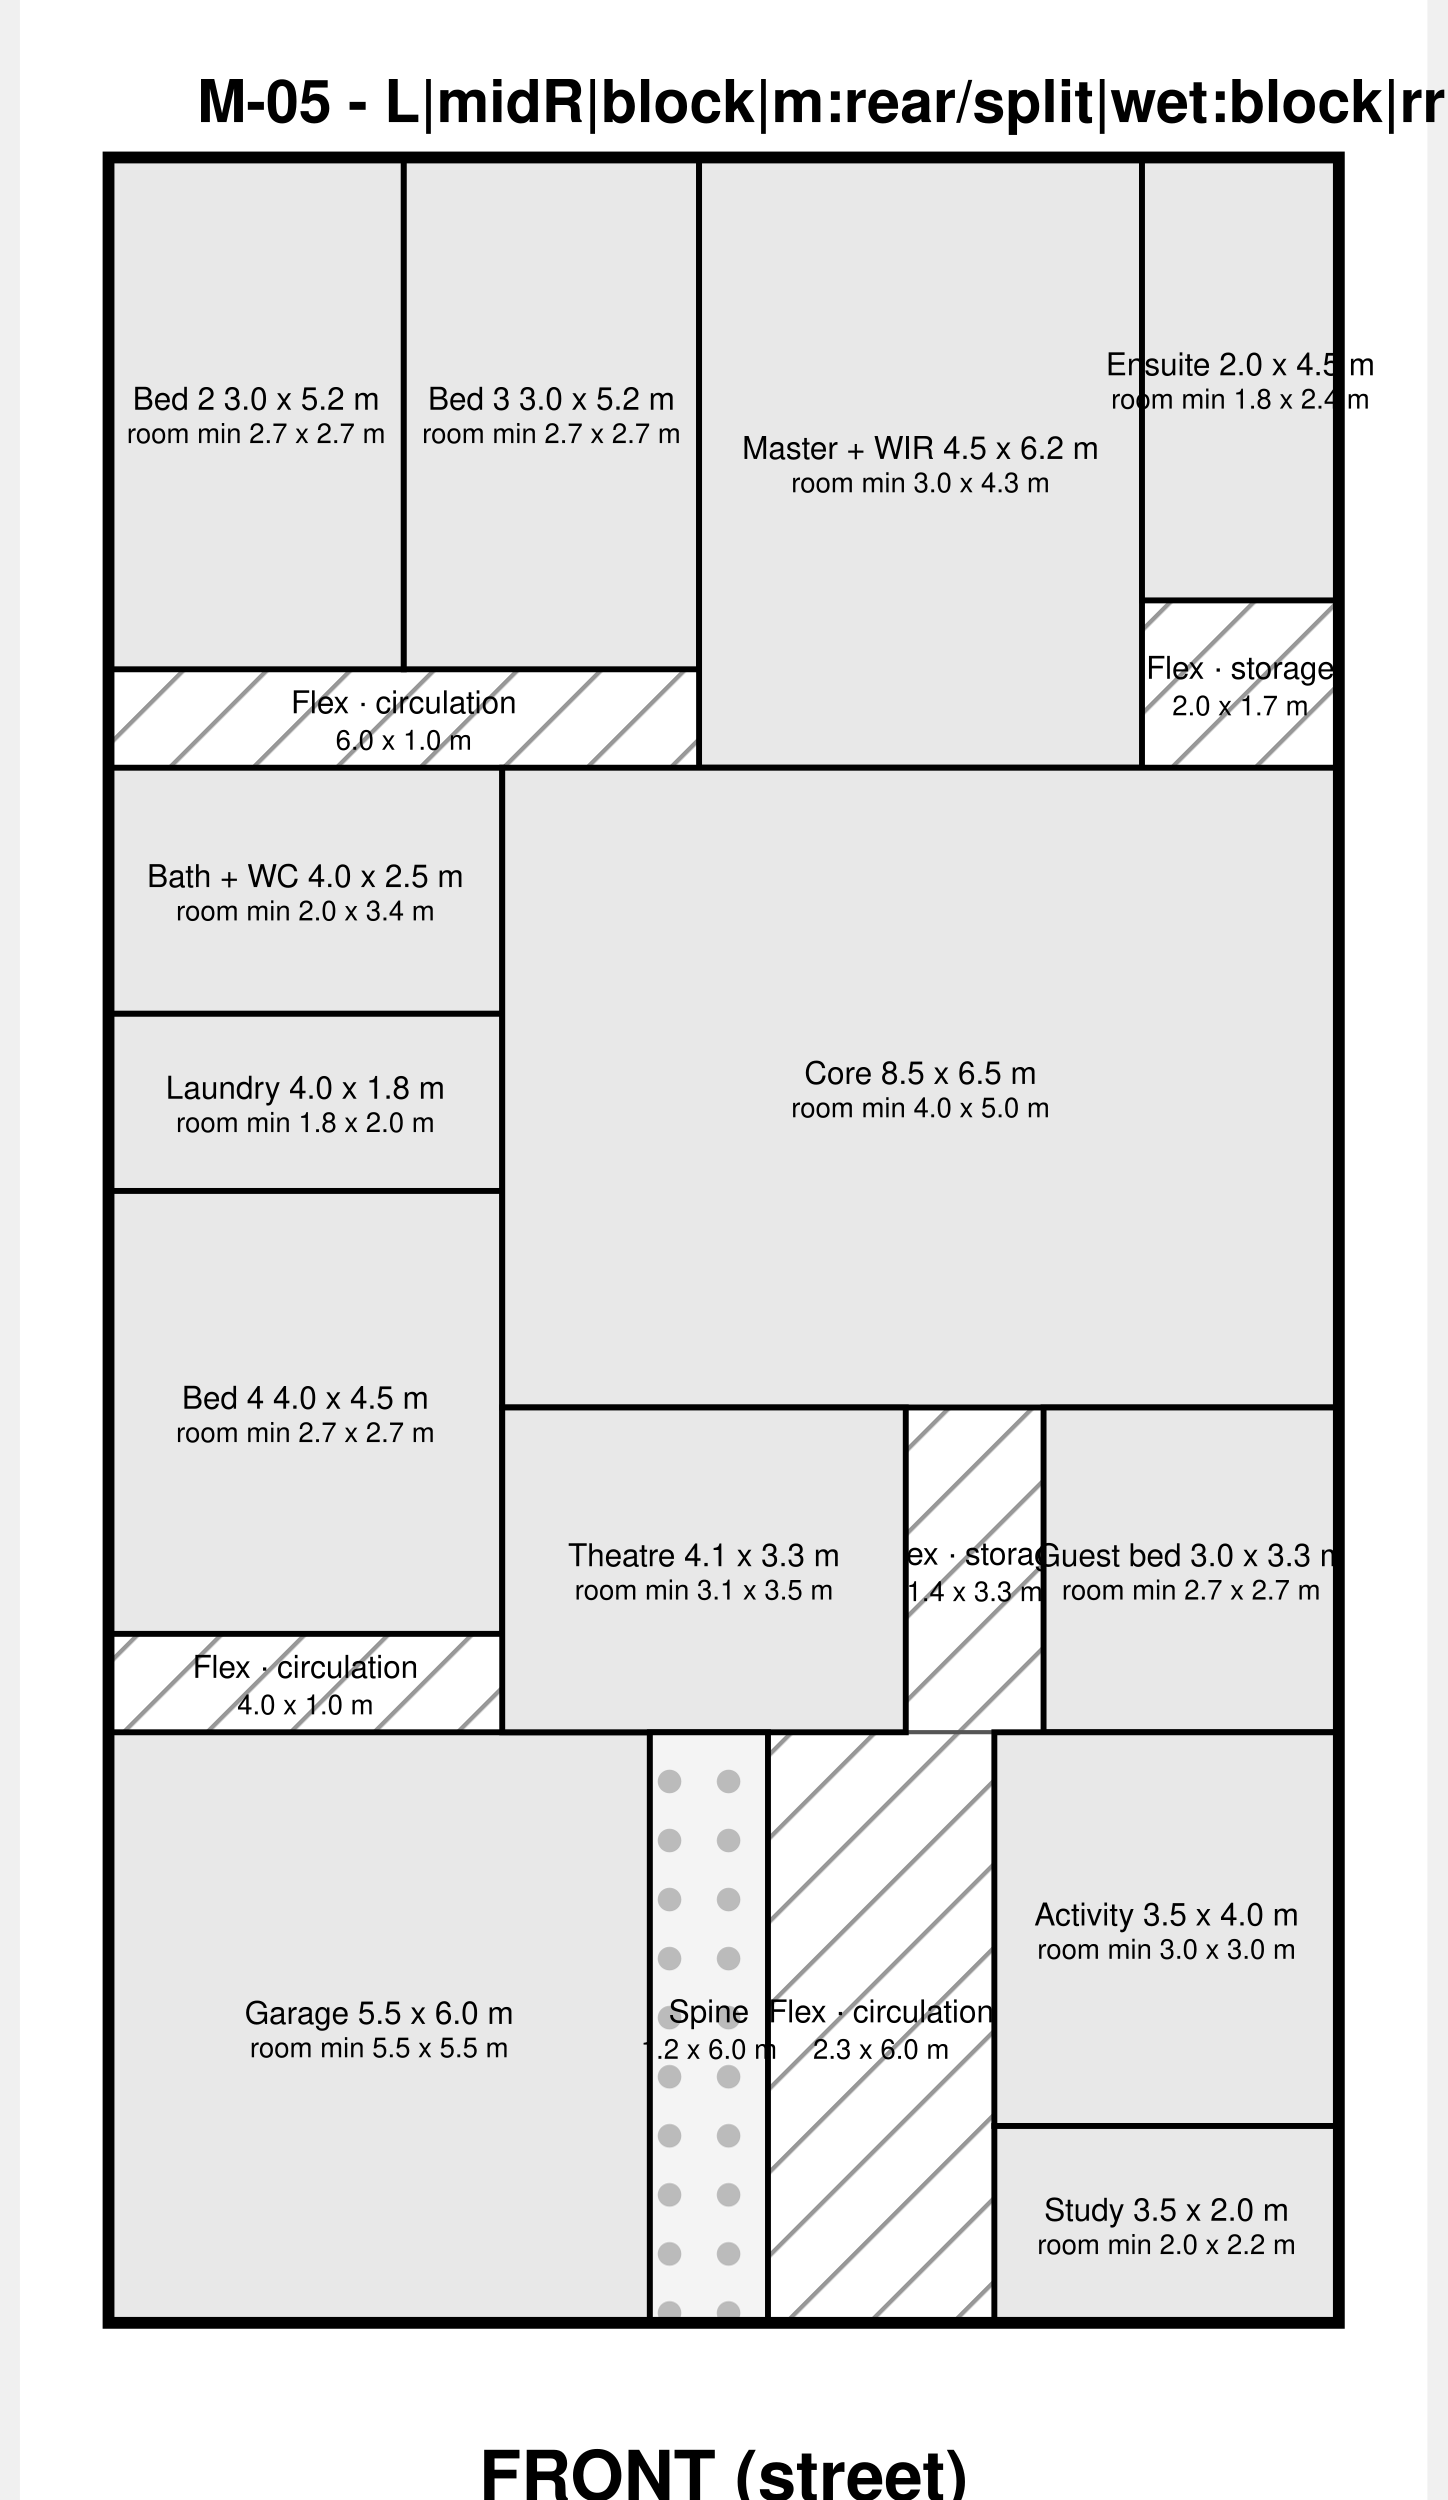
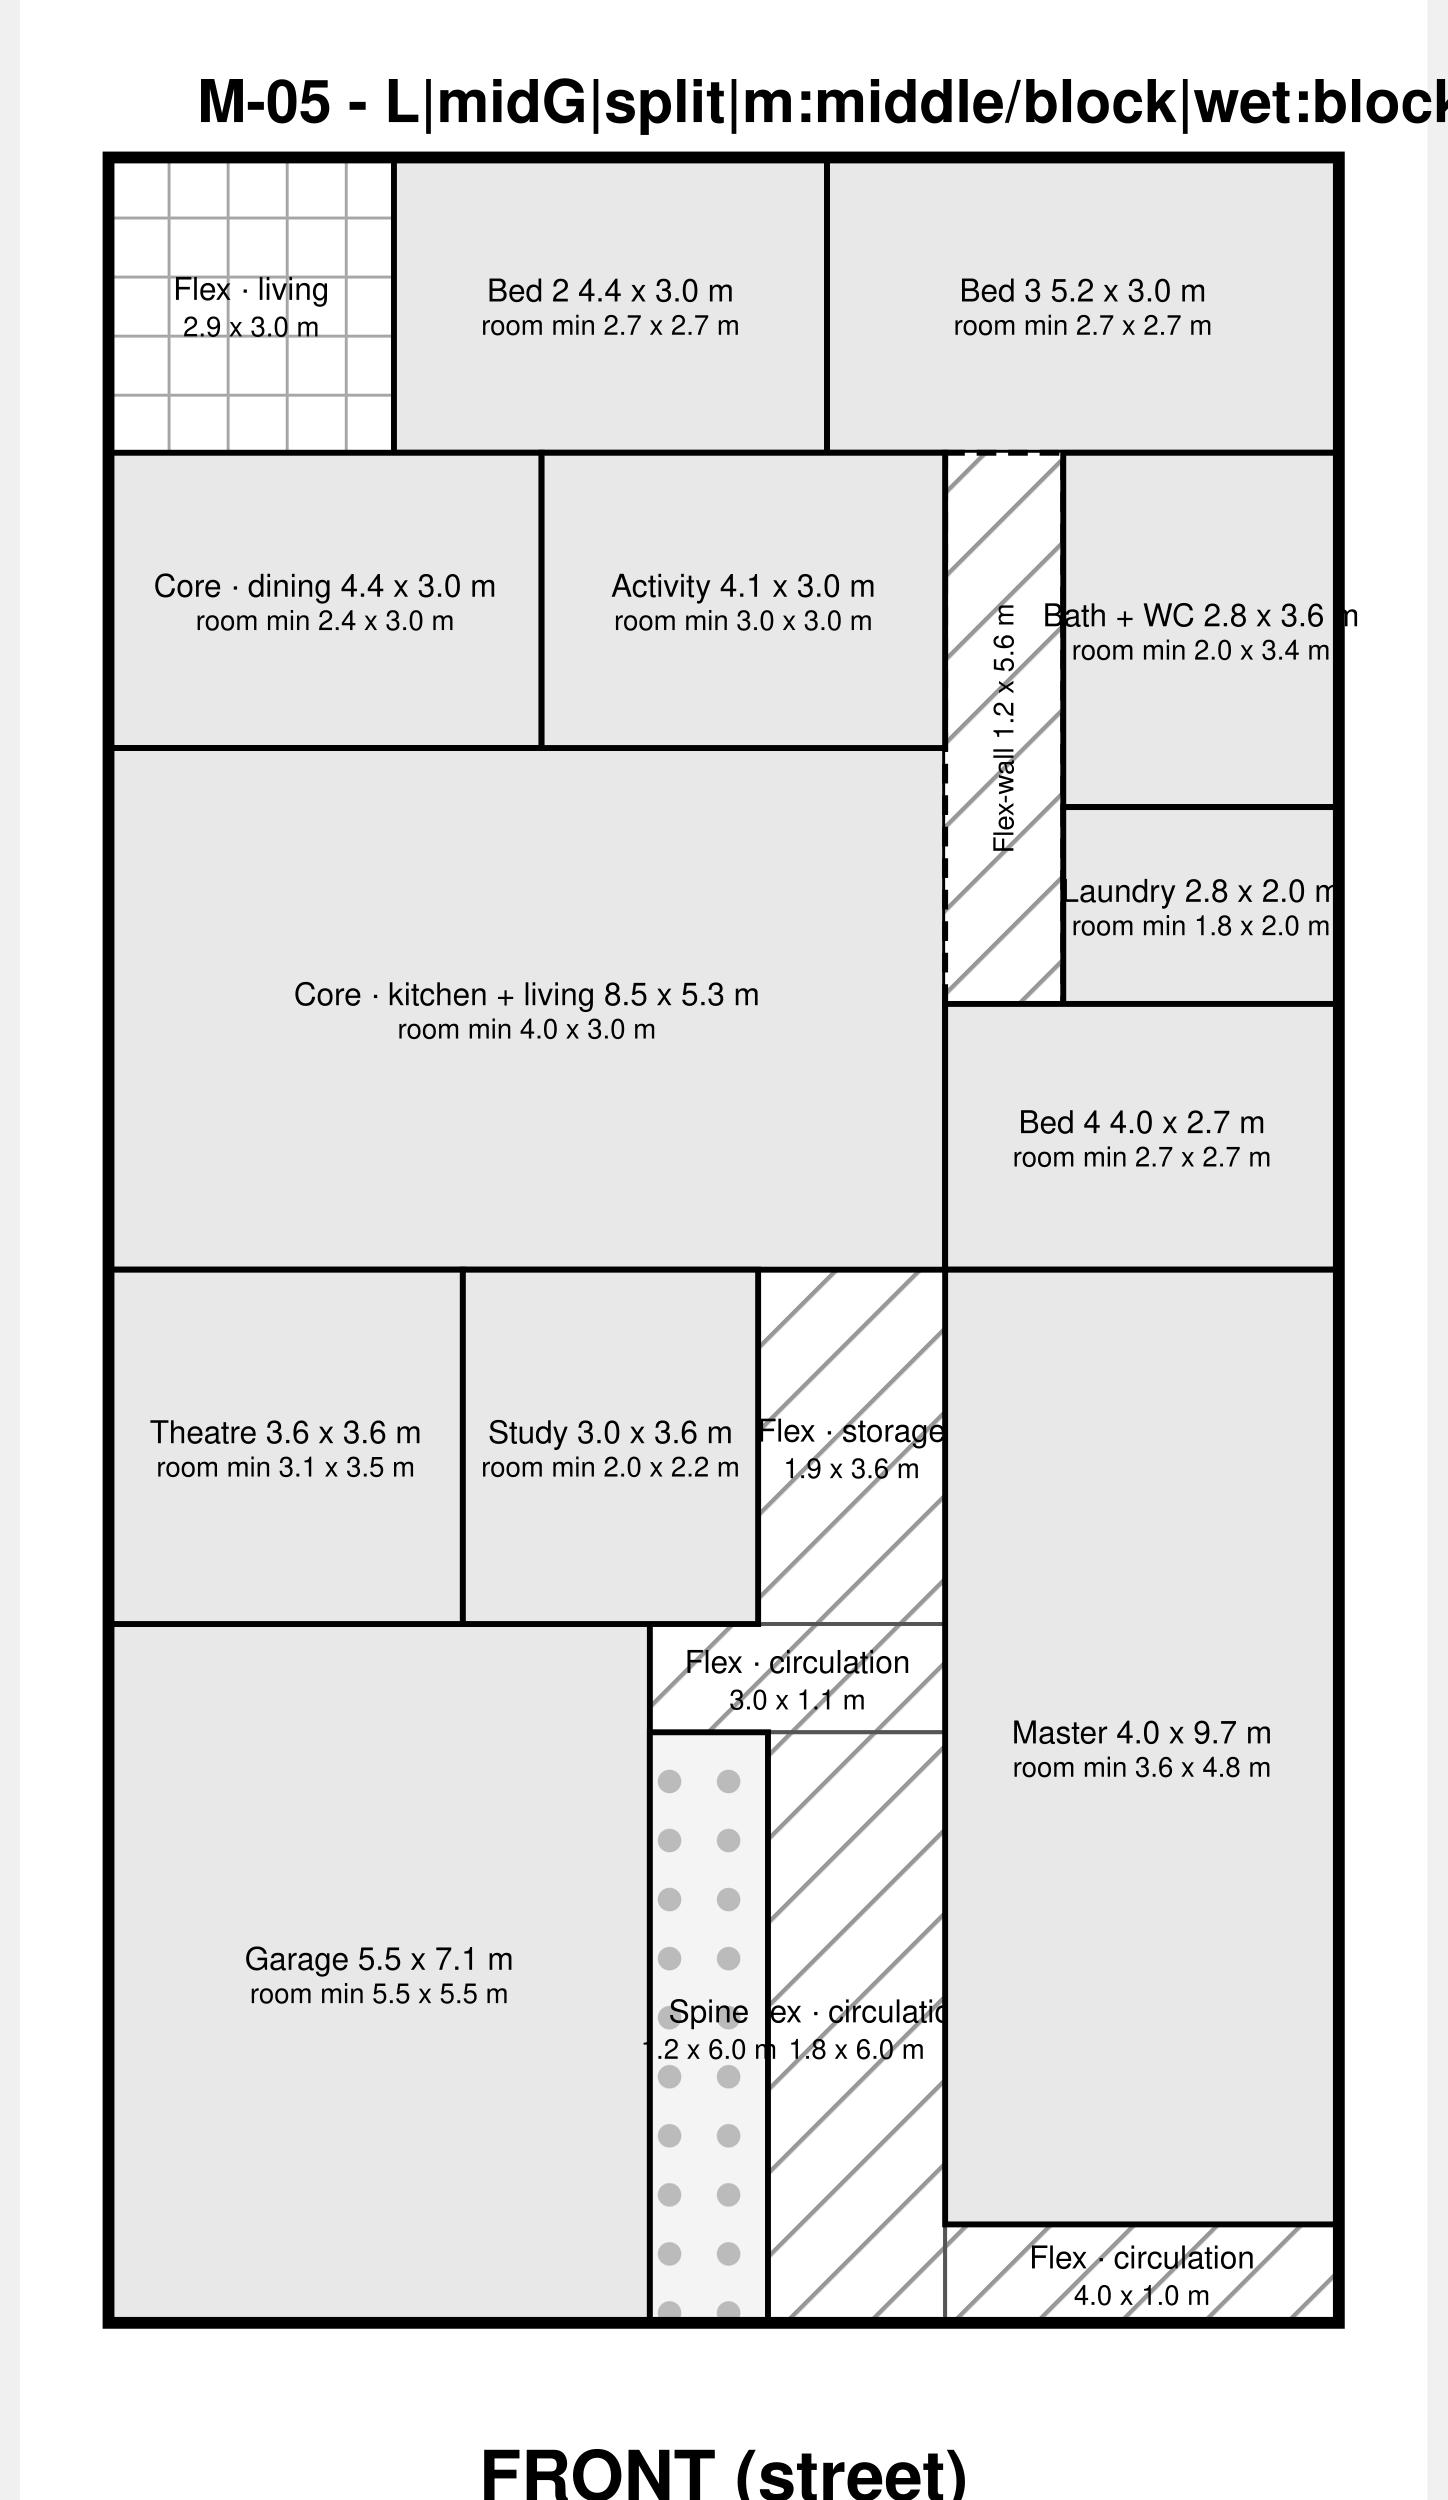
<svg xmlns="http://www.w3.org/2000/svg" width="715" height="1235" viewBox="-900 -1600 14300 25400" font-family="Helvetica, Arial, sans-serif" fill="#000">
  <defs>
    <pattern id="hatch" width="600" height="600" patternUnits="userSpaceOnUse" patternTransform="rotate(45)">
      <rect width="600" height="600" fill="#ffffff" />
      <line x1="0" y1="0" x2="0" y2="600" stroke="#999" stroke-width="90" />
    </pattern>
    <pattern id="hatch2" width="500" height="500" patternUnits="userSpaceOnUse" patternTransform="rotate(-45)">
      <rect width="500" height="500" fill="#ffffff" />
      <line x1="0" y1="0" x2="0" y2="500" stroke="#666" stroke-width="70" />
    </pattern>
    <pattern id="hatch3" width="600" height="600" patternUnits="userSpaceOnUse">
      <rect width="600" height="600" fill="#ffffff" />
      <line x1="0" y1="0" x2="0" y2="600" stroke="#aaa" stroke-width="60" />
      <line x1="0" y1="0" x2="600" y2="0" stroke="#aaa" stroke-width="60" />
    </pattern>
    <pattern id="dots" width="600" height="600" patternUnits="userSpaceOnUse">
      <rect width="600" height="600" fill="#f4f4f4" />
      <circle cx="300" cy="300" r="120" fill="#bbb" />
    </pattern>
  </defs>
  <rect x="-900" y="-1600" width="14300" height="25400" fill="#ffffff" />
-   <text x="900" y="-360" font-size="600" font-weight="bold">M-05 - L|midR|block|m:rear/split|wet:block|rr:BBFM|nofw|v0</text>
+   <text x="900" y="-360" font-size="600" font-weight="bold">M-05 - L|midG|split|m:middle/block|wet:block|rr:FBFB|fw|v0</text>
  <g>
-     <rect x="10500" y="4500" width="2000" height="1700" fill="url(#hatch)" stroke="#555" stroke-width="40" />
-     <text x="11500" y="5190" font-size="320" text-anchor="middle" dominant-baseline="middle">Flex · storage</text>
-     <text x="11500" y="5574" font-size="280" text-anchor="middle" dominant-baseline="middle">2.0 x 1.7 m</text>
+     <rect x="0" y="0" width="2900" height="3000" fill="url(#hatch3)" stroke="#555" stroke-width="40" />
+     <text x="1450" y="1340" font-size="320" text-anchor="middle" dominant-baseline="middle">Flex · living</text>
+     <text x="1450" y="1724" font-size="280" text-anchor="middle" dominant-baseline="middle">2.9 x 3.0 m</text>
  </g>
  <g>
-     <rect x="0" y="5200" width="6000" height="1000" fill="url(#hatch)" stroke="#555" stroke-width="40" />
-     <text x="3000" y="5540" font-size="320" text-anchor="middle" dominant-baseline="middle">Flex · circulation</text>
-     <text x="3000" y="5924" font-size="280" text-anchor="middle" dominant-baseline="middle">6.0 x 1.0 m</text>
+     <rect x="6600" y="11300" width="1900" height="3600" fill="url(#hatch)" stroke="#555" stroke-width="40" />
+     <text x="7550" y="12940" font-size="320" text-anchor="middle" dominant-baseline="middle">Flex · storage</text>
+     <text x="7550" y="13324" font-size="280" text-anchor="middle" dominant-baseline="middle">1.9 x 3.6 m</text>
  </g>
  <g>
-     <rect x="8100" y="12700" width="1400" height="3300" fill="url(#hatch)" stroke="#555" stroke-width="40" />
-     <text x="8800" y="14190" font-size="320" text-anchor="middle" dominant-baseline="middle">Flex · storage</text>
-     <text x="8800" y="14574" font-size="280" text-anchor="middle" dominant-baseline="middle">1.4 x 3.3 m</text>
+     <rect x="5500" y="14900" width="3000" height="1100" fill="url(#hatch)" stroke="#555" stroke-width="40" />
+     <text x="7000" y="15290" font-size="320" text-anchor="middle" dominant-baseline="middle">Flex · circulation</text>
+     <text x="7000" y="15674" font-size="280" text-anchor="middle" dominant-baseline="middle">3.0 x 1.1 m</text>
  </g>
  <g>
-     <rect x="0" y="15000" width="4000" height="1000" fill="url(#hatch)" stroke="#555" stroke-width="40" />
-     <text x="2000" y="15340" font-size="320" text-anchor="middle" dominant-baseline="middle">Flex · circulation</text>
-     <text x="2000" y="15724" font-size="280" text-anchor="middle" dominant-baseline="middle">4.0 x 1.0 m</text>
+     <rect x="6700" y="16000" width="1800" height="6000" fill="url(#hatch)" stroke="#555" stroke-width="40" />
+     <text x="7600" y="18840" font-size="320" text-anchor="middle" dominant-baseline="middle">Flex · circulation</text>
+     <text x="7600" y="19224" font-size="280" text-anchor="middle" dominant-baseline="middle">1.8 x 6.0 m</text>
  </g>
  <g>
-     <rect x="6700" y="16000" width="2300" height="6000" fill="url(#hatch)" stroke="#555" stroke-width="40" />
-     <text x="7850" y="18840" font-size="320" text-anchor="middle" dominant-baseline="middle">Flex · circulation</text>
-     <text x="7850" y="19224" font-size="280" text-anchor="middle" dominant-baseline="middle">2.3 x 6.0 m</text>
+     <rect x="8500" y="21000" width="4000" height="1000" fill="url(#hatch)" stroke="#555" stroke-width="40" />
+     <text x="10500" y="21340" font-size="320" text-anchor="middle" dominant-baseline="middle">Flex · circulation</text>
+     <text x="10500" y="21724" font-size="280" text-anchor="middle" dominant-baseline="middle">4.0 x 1.0 m</text>
  </g>
  <g>
-     <rect x="0" y="0" width="3000" height="5200" fill="#e8e8e8" stroke="#000" stroke-width="60" />
-     <text x="1500" y="2456" font-size="320" text-anchor="middle" dominant-baseline="middle">Bed 2 3.0 x 5.2 m</text>
-     <text x="1500" y="2808" font-size="280" text-anchor="middle" dominant-baseline="middle">room min 2.7 x 2.7 m</text>
+     <rect x="2900" y="0" width="4400" height="3000" fill="#e8e8e8" stroke="#000" stroke-width="60" />
+     <text x="5100" y="1356" font-size="320" text-anchor="middle" dominant-baseline="middle">Bed 2 4.4 x 3.0 m</text>
+     <text x="5100" y="1708" font-size="280" text-anchor="middle" dominant-baseline="middle">room min 2.7 x 2.7 m</text>
  </g>
  <g>
-     <rect x="3000" y="0" width="3000" height="5200" fill="#e8e8e8" stroke="#000" stroke-width="60" />
-     <text x="4500" y="2456" font-size="320" text-anchor="middle" dominant-baseline="middle">Bed 3 3.0 x 5.2 m</text>
-     <text x="4500" y="2808" font-size="280" text-anchor="middle" dominant-baseline="middle">room min 2.7 x 2.7 m</text>
+     <rect x="7300" y="0" width="5200" height="3000" fill="#e8e8e8" stroke="#000" stroke-width="60" />
+     <text x="9900" y="1356" font-size="320" text-anchor="middle" dominant-baseline="middle">Bed 3 5.2 x 3.0 m</text>
+     <text x="9900" y="1708" font-size="280" text-anchor="middle" dominant-baseline="middle">room min 2.7 x 2.7 m</text>
  </g>
  <g>
-     <rect x="6000" y="0" width="4500" height="6200" fill="#e8e8e8" stroke="#000" stroke-width="60" />
-     <text x="8250" y="2956" font-size="320" text-anchor="middle" dominant-baseline="middle">Master + WIR 4.5 x 6.2 m</text>
-     <text x="8250" y="3308" font-size="280" text-anchor="middle" dominant-baseline="middle">room min 3.0 x 4.3 m</text>
+     <rect x="0" y="3000" width="4400" height="3000" fill="#e8e8e8" stroke="#000" stroke-width="60" />
+     <text x="2200" y="4356" font-size="320" text-anchor="middle" dominant-baseline="middle">Core · dining 4.4 x 3.0 m</text>
+     <text x="2200" y="4708" font-size="280" text-anchor="middle" dominant-baseline="middle">room min 2.4 x 3.0 m</text>
  </g>
  <g>
-     <rect x="10500" y="0" width="2000" height="4500" fill="#e8e8e8" stroke="#000" stroke-width="60" />
-     <text x="11500" y="2106" font-size="320" text-anchor="middle" dominant-baseline="middle">Ensuite 2.0 x 4.5 m</text>
-     <text x="11500" y="2458" font-size="280" text-anchor="middle" dominant-baseline="middle">room min 1.8 x 2.4 m</text>
+     <rect x="0" y="6000" width="8500" height="5300" fill="#e8e8e8" stroke="#000" stroke-width="60" />
+     <text x="4250" y="8506" font-size="320" text-anchor="middle" dominant-baseline="middle">Core · kitchen + living 8.5 x 5.3 m</text>
+     <text x="4250" y="8858" font-size="280" text-anchor="middle" dominant-baseline="middle">room min 4.0 x 3.0 m</text>
  </g>
  <g>
-     <rect x="0" y="6200" width="4000" height="2500" fill="#e8e8e8" stroke="#000" stroke-width="60" />
-     <text x="2000" y="7306" font-size="320" text-anchor="middle" dominant-baseline="middle">Bath + WC 4.0 x 2.5 m</text>
-     <text x="2000" y="7658" font-size="280" text-anchor="middle" dominant-baseline="middle">room min 2.0 x 3.4 m</text>
+     <rect x="0" y="14900" width="5500" height="7100" fill="#e8e8e8" stroke="#000" stroke-width="60" />
+     <text x="2750" y="18306" font-size="320" text-anchor="middle" dominant-baseline="middle">Garage 5.5 x 7.1 m</text>
+     <text x="2750" y="18658" font-size="280" text-anchor="middle" dominant-baseline="middle">room min 5.5 x 5.5 m</text>
  </g>
  <g>
-     <rect x="0" y="8700" width="4000" height="1800" fill="#e8e8e8" stroke="#000" stroke-width="60" />
-     <text x="2000" y="9456" font-size="320" text-anchor="middle" dominant-baseline="middle">Laundry 4.0 x 1.8 m</text>
-     <text x="2000" y="9808" font-size="280" text-anchor="middle" dominant-baseline="middle">room min 1.8 x 2.0 m</text>
+     <rect x="8500" y="3000" width="1200" height="5600" fill="url(#hatch)" stroke="#000" stroke-width="60" stroke-dasharray="200 120" />
+     <text transform="translate(9100 5800) rotate(-90)" font-size="280" text-anchor="middle" dominant-baseline="middle">Flex-wall 1.2 x 5.6 m</text>
  </g>
  <g>
-     <rect x="0" y="10500" width="4000" height="4500" fill="#e8e8e8" stroke="#000" stroke-width="60" />
-     <text x="2000" y="12606" font-size="320" text-anchor="middle" dominant-baseline="middle">Bed 4 4.0 x 4.5 m</text>
-     <text x="2000" y="12958" font-size="280" text-anchor="middle" dominant-baseline="middle">room min 2.7 x 2.7 m</text>
+     <rect x="9700" y="3000" width="2800" height="3600" fill="#e8e8e8" stroke="#000" stroke-width="60" />
+     <text x="11100" y="4656" font-size="320" text-anchor="middle" dominant-baseline="middle">Bath + WC 2.8 x 3.6 m</text>
+     <text x="11100" y="5008" font-size="280" text-anchor="middle" dominant-baseline="middle">room min 2.0 x 3.4 m</text>
  </g>
  <g>
-     <rect x="0" y="16000" width="5500" height="6000" fill="#e8e8e8" stroke="#000" stroke-width="60" />
-     <text x="2750" y="18856" font-size="320" text-anchor="middle" dominant-baseline="middle">Garage 5.5 x 6.0 m</text>
-     <text x="2750" y="19208" font-size="280" text-anchor="middle" dominant-baseline="middle">room min 5.5 x 5.5 m</text>
+     <rect x="9700" y="6600" width="2800" height="2000" fill="#e8e8e8" stroke="#000" stroke-width="60" />
+     <text x="11100" y="7456" font-size="320" text-anchor="middle" dominant-baseline="middle">Laundry 2.8 x 2.0 m</text>
+     <text x="11100" y="7808" font-size="280" text-anchor="middle" dominant-baseline="middle">room min 1.8 x 2.0 m</text>
  </g>
  <g>
-     <rect x="4000" y="6200" width="8500" height="6500" fill="#e8e8e8" stroke="#000" stroke-width="60" />
-     <text x="8250" y="9306" font-size="320" text-anchor="middle" dominant-baseline="middle">Core 8.5 x 6.5 m</text>
-     <text x="8250" y="9658" font-size="280" text-anchor="middle" dominant-baseline="middle">room min 4.0 x 5.0 m</text>
+     <rect x="8500" y="8600" width="4000" height="2700" fill="#e8e8e8" stroke="#000" stroke-width="60" />
+     <text x="10500" y="9806" font-size="320" text-anchor="middle" dominant-baseline="middle">Bed 4 4.0 x 2.7 m</text>
+     <text x="10500" y="10158" font-size="280" text-anchor="middle" dominant-baseline="middle">room min 2.7 x 2.7 m</text>
  </g>
  <g>
-     <rect x="4000" y="12700" width="4100" height="3300" fill="#e8e8e8" stroke="#000" stroke-width="60" />
-     <text x="6050" y="14206" font-size="320" text-anchor="middle" dominant-baseline="middle">Theatre 4.1 x 3.3 m</text>
-     <text x="6050" y="14558" font-size="280" text-anchor="middle" dominant-baseline="middle">room min 3.1 x 3.5 m</text>
+     <rect x="8500" y="11300" width="4000" height="9700" fill="#e8e8e8" stroke="#000" stroke-width="60" />
+     <text x="10500" y="16006" font-size="320" text-anchor="middle" dominant-baseline="middle">Master 4.0 x 9.7 m</text>
+     <text x="10500" y="16358" font-size="280" text-anchor="middle" dominant-baseline="middle">room min 3.6 x 4.8 m</text>
  </g>
  <g>
-     <rect x="9500" y="12700" width="3000" height="3300" fill="#e8e8e8" stroke="#000" stroke-width="60" />
-     <text x="11000" y="14206" font-size="320" text-anchor="middle" dominant-baseline="middle">Guest bed 3.0 x 3.3 m</text>
-     <text x="11000" y="14558" font-size="280" text-anchor="middle" dominant-baseline="middle">room min 2.7 x 2.7 m</text>
+     <rect x="0" y="11300" width="3600" height="3600" fill="#e8e8e8" stroke="#000" stroke-width="60" />
+     <text x="1800" y="12956" font-size="320" text-anchor="middle" dominant-baseline="middle">Theatre 3.6 x 3.6 m</text>
+     <text x="1800" y="13308" font-size="280" text-anchor="middle" dominant-baseline="middle">room min 3.1 x 3.5 m</text>
  </g>
  <g>
-     <rect x="9000" y="16000" width="3500" height="4000" fill="#e8e8e8" stroke="#000" stroke-width="60" />
-     <text x="10750" y="17856" font-size="320" text-anchor="middle" dominant-baseline="middle">Activity 3.5 x 4.0 m</text>
-     <text x="10750" y="18208" font-size="280" text-anchor="middle" dominant-baseline="middle">room min 3.0 x 3.0 m</text>
+     <rect x="4400" y="3000" width="4100" height="3000" fill="#e8e8e8" stroke="#000" stroke-width="60" />
+     <text x="6450" y="4356" font-size="320" text-anchor="middle" dominant-baseline="middle">Activity 4.1 x 3.0 m</text>
+     <text x="6450" y="4708" font-size="280" text-anchor="middle" dominant-baseline="middle">room min 3.0 x 3.0 m</text>
  </g>
  <g>
-     <rect x="9000" y="20000" width="3500" height="2000" fill="#e8e8e8" stroke="#000" stroke-width="60" />
-     <text x="10750" y="20856" font-size="320" text-anchor="middle" dominant-baseline="middle">Study 3.5 x 2.0 m</text>
-     <text x="10750" y="21208" font-size="280" text-anchor="middle" dominant-baseline="middle">room min 2.0 x 2.2 m</text>
+     <rect x="3600" y="11300" width="3000" height="3600" fill="#e8e8e8" stroke="#000" stroke-width="60" />
+     <text x="5100" y="12956" font-size="320" text-anchor="middle" dominant-baseline="middle">Study 3.0 x 3.6 m</text>
+     <text x="5100" y="13308" font-size="280" text-anchor="middle" dominant-baseline="middle">room min 2.0 x 2.2 m</text>
  </g>
  <g>
    <rect x="5500" y="16000" width="1200" height="6000" fill="url(#dots)" stroke="#000" stroke-width="60" />
    <text x="6100" y="18840" font-size="320" text-anchor="middle" dominant-baseline="middle">Spine</text>
    <text x="6100" y="19224" font-size="280" text-anchor="middle" dominant-baseline="middle">1.2 x 6.0 m</text>
  </g>
  <rect x="0" y="0" width="12500" height="22000" fill="none" stroke="#000" stroke-width="120" />
  <text x="6250" y="23800" font-size="700" text-anchor="middle" font-weight="bold">FRONT (street)</text>
</svg>
